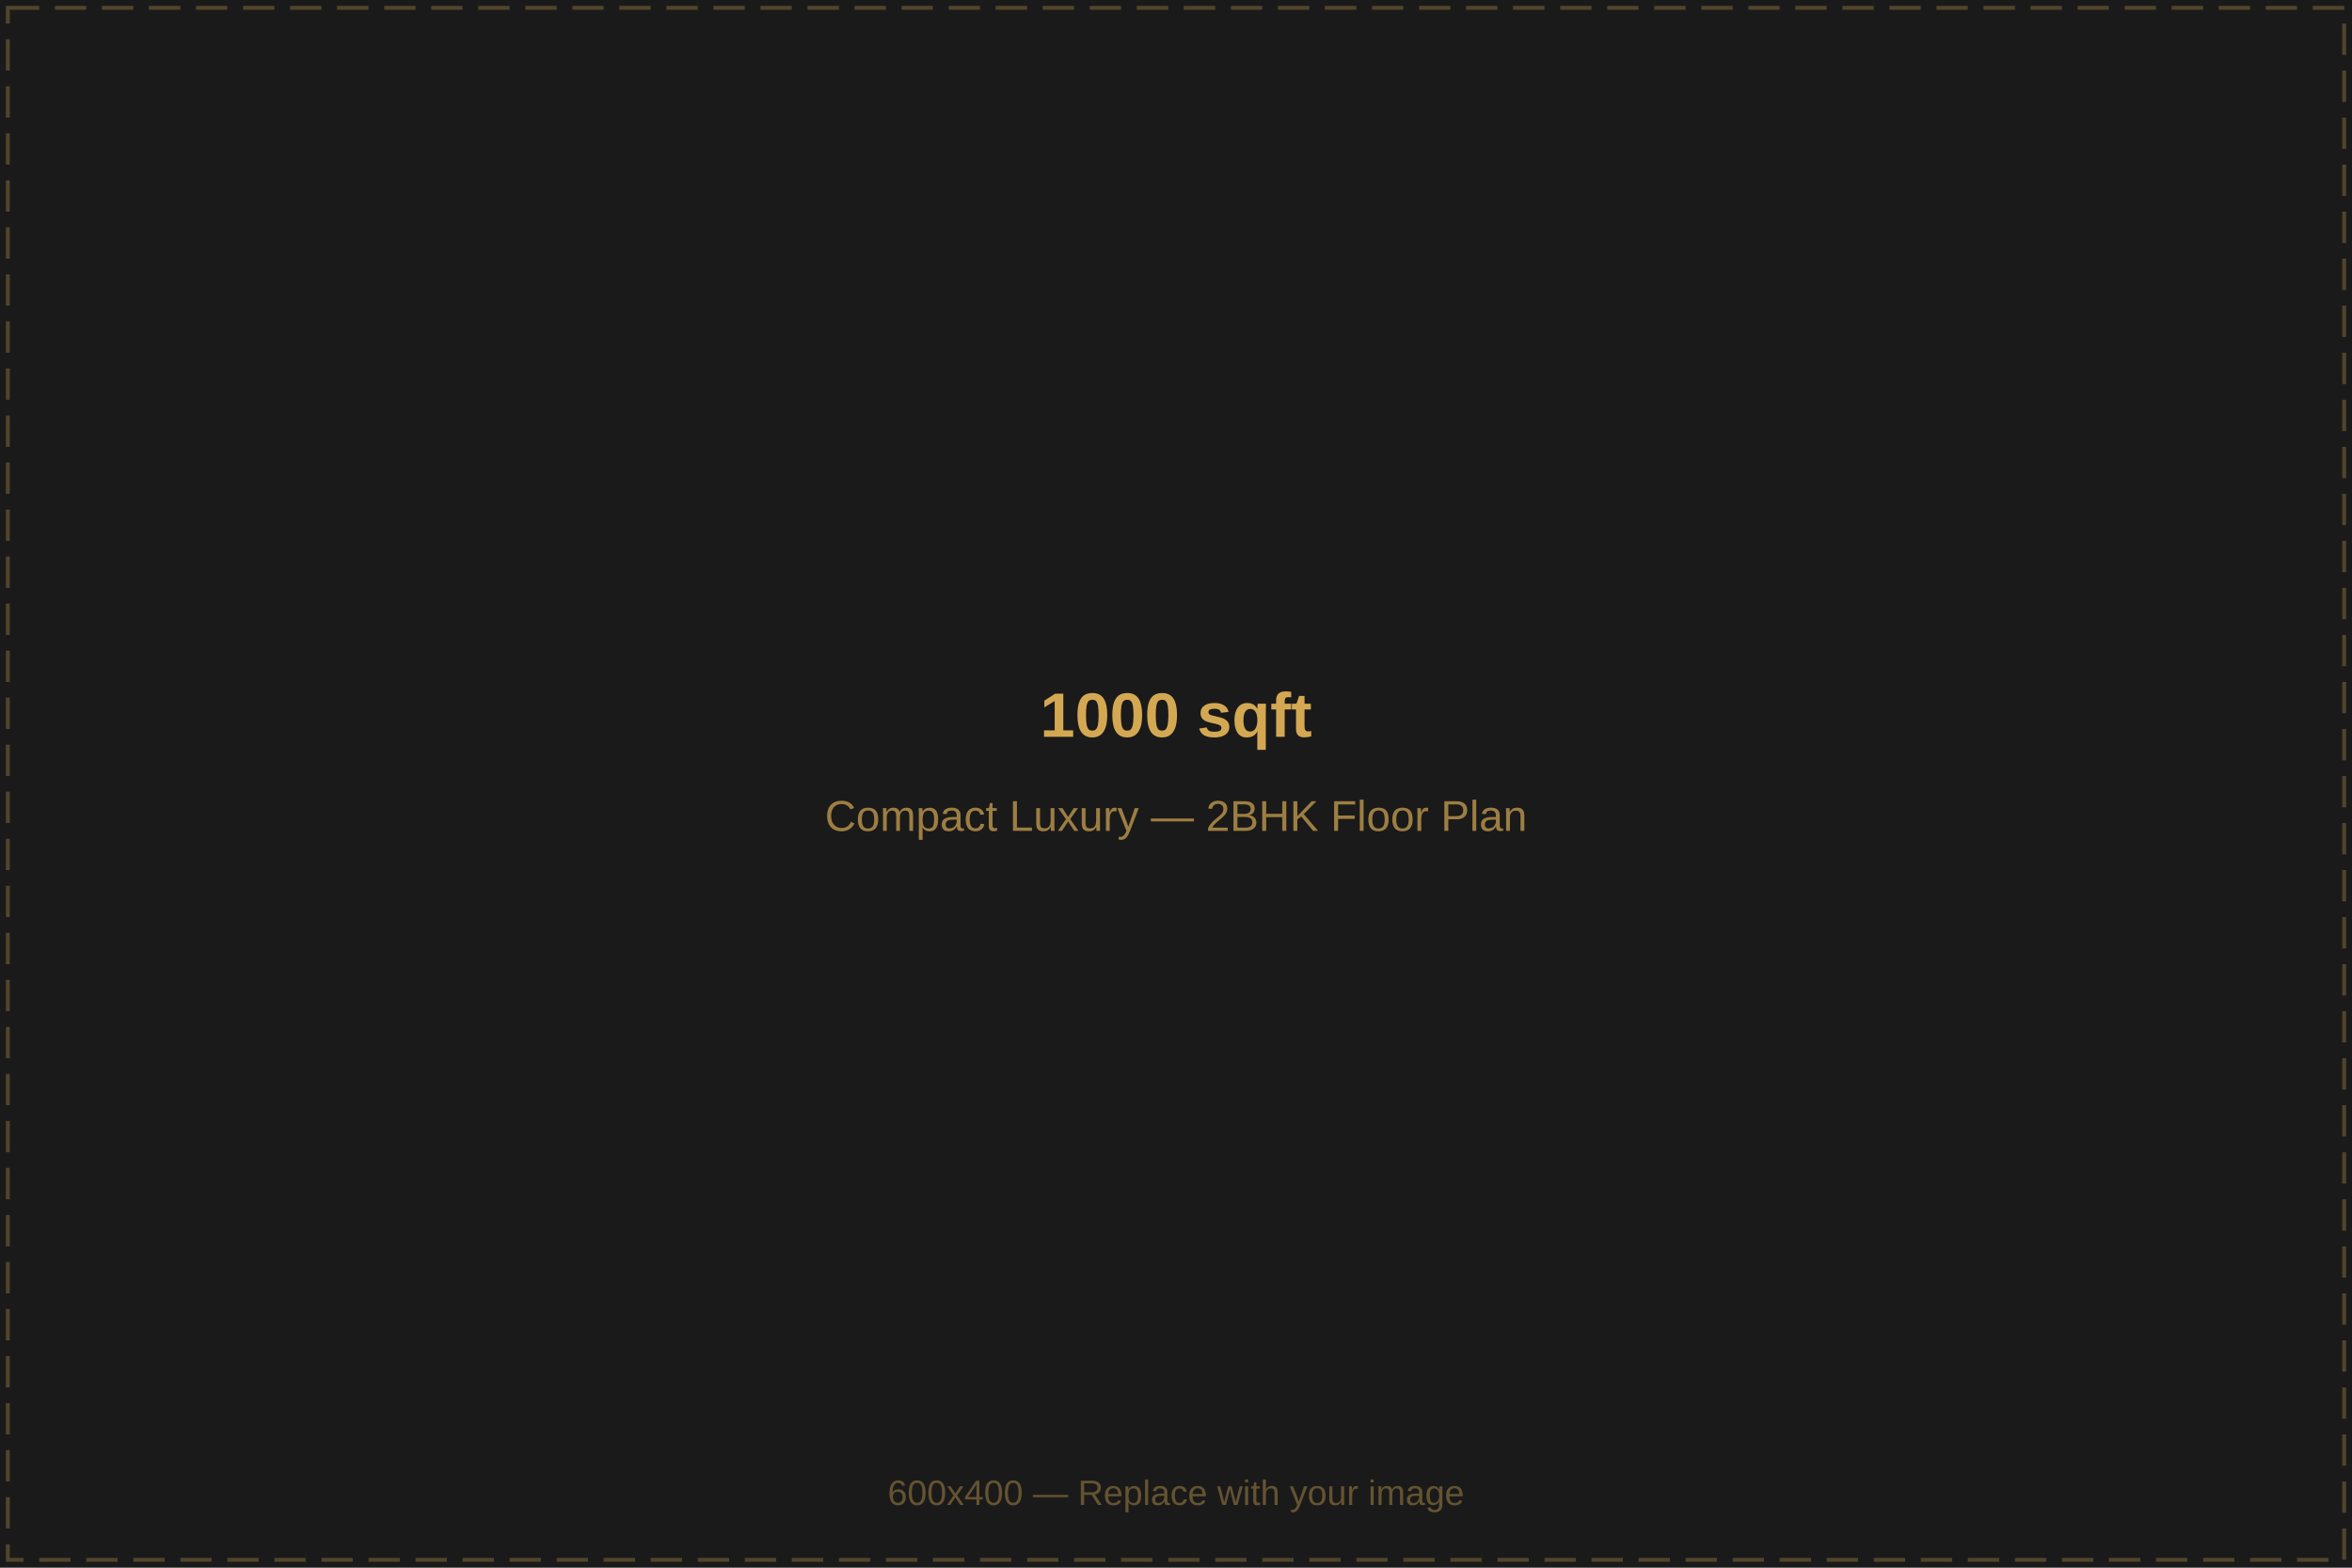
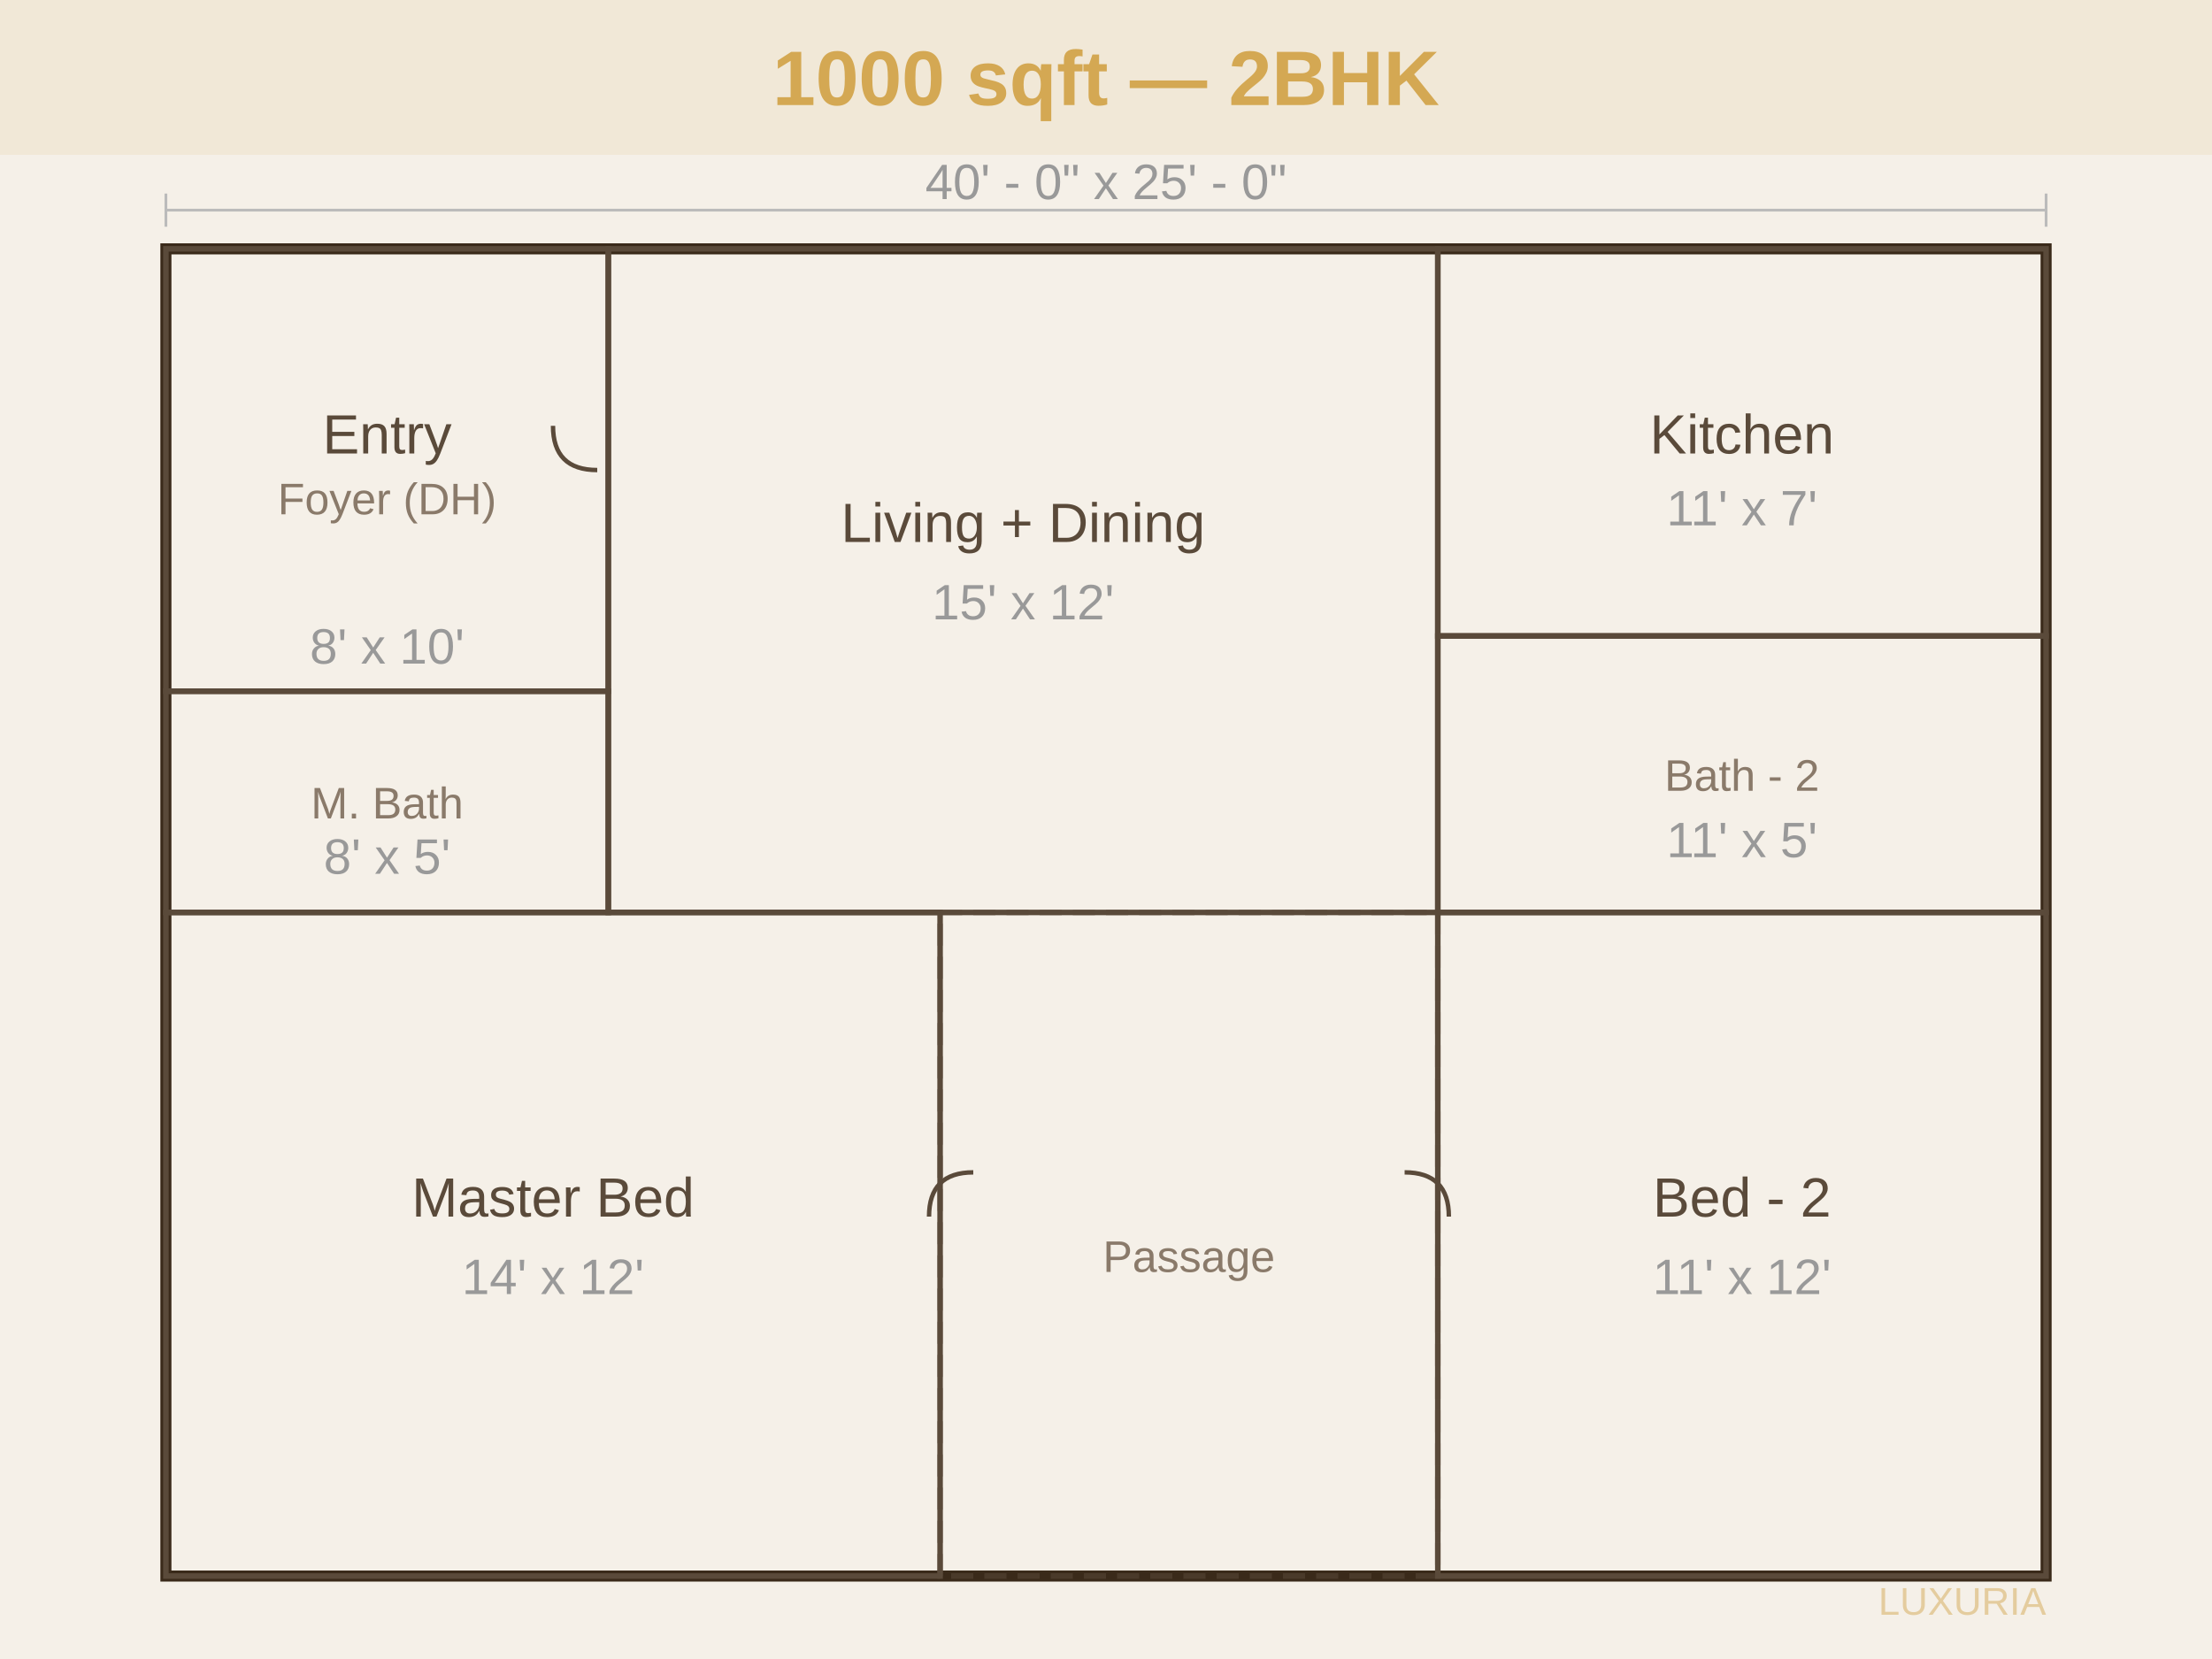
- <svg xmlns="http://www.w3.org/2000/svg" width="600" height="400" viewBox="0 0 600 400">
-   <rect width="600" height="400" fill="#1a1a1a" />
-   <rect x="2" y="2" width="596" height="396" fill="none" stroke="#d4a853" stroke-width="1" stroke-dasharray="8,4" opacity="0.3" />
-   <text x="300" y="188" text-anchor="middle" font-family="Arial,sans-serif" font-size="16" font-weight="bold" fill="#d4a853">1000 sqft</text>
-   <text x="300" y="212" text-anchor="middle" font-family="Arial,sans-serif" font-size="11" fill="#d4a853" opacity="0.7">Compact Luxury — 2BHK Floor Plan</text>
-   <text x="300" y="384" text-anchor="middle" font-family="Arial,sans-serif" font-size="9" fill="#d4a853" opacity="0.4">600x400 — Replace with your image</text>
+ <svg xmlns="http://www.w3.org/2000/svg" width="400" height="300" viewBox="0 0 400 300">
+   <defs>
+     <style>
+       .room { fill: none; stroke: #5a4a3a; stroke-width: 1; }
+       .room-fill { fill: #f5f0e8; }
+       .wall { stroke: #3a2a1a; stroke-width: 2; fill: none; }
+       .label { font-family: 'Segoe UI', Arial, sans-serif; font-size: 10px; fill: #5a4a3a; text-anchor: middle; }
+       .label-sm { font-family: 'Segoe UI', Arial, sans-serif; font-size: 8px; fill: #8a7a6a; text-anchor: middle; }
+       .dim { font-family: 'Segoe UI', Arial, sans-serif; font-size: 9px; fill: #999; text-anchor: middle; }
+       .title { font-family: 'Segoe UI', Arial, sans-serif; font-size: 14px; fill: #d4a853; font-weight: 600; text-anchor: middle; }
+       .door { fill: none; stroke: #5a4a3a; stroke-width: 0.8; }
+     </style>
+   </defs>
+   <rect width="400" height="300" fill="#f5f0e8" />
+   <rect x="0" y="0" width="400" height="28" fill="#d4a853" opacity="0.12" />
+   <text x="200" y="19" class="title">1000 sqft — 2BHK</text>
+   <line x1="30" y1="38" x2="370" y2="38" stroke="#bbb" stroke-width="0.5" />
+   <line x1="30" y1="35" x2="30" y2="41" stroke="#bbb" stroke-width="0.5" />
+   <line x1="370" y1="35" x2="370" y2="41" stroke="#bbb" stroke-width="0.5" />
+   <text x="200" y="36" class="dim">40' - 0" x 25' - 0"</text>
+   <rect x="30" y="45" width="340" height="240" class="wall" />
+   <rect x="30" y="45" width="80" height="80" class="room" />
+   <text x="70" y="82" class="label">Entry</text>
+   <text x="70" y="93" class="label-sm">Foyer (DH)</text>
+   <text x="70" y="120" class="dim">8' x 10'</text>
+   <rect x="110" y="45" width="150" height="120" class="room" />
+   <text x="185" y="98" class="label">Living + Dining</text>
+   <text x="185" y="112" class="dim">15' x 12'</text>
+   <rect x="260" y="45" width="110" height="70" class="room" />
+   <text x="315" y="82" class="label">Kitchen</text>
+   <text x="315" y="95" class="dim">11' x 7'</text>
+   <rect x="30" y="165" width="140" height="120" class="room" />
+   <text x="100" y="220" class="label">Master Bed</text>
+   <text x="100" y="234" class="dim">14' x 12'</text>
+   <rect x="30" y="125" width="80" height="40" class="room" />
+   <text x="70" y="148" class="label-sm">M. Bath</text>
+   <text x="70" y="158" class="dim">8' x 5'</text>
+   <rect x="260" y="165" width="110" height="120" class="room" />
+   <text x="315" y="220" class="label">Bed - 2</text>
+   <text x="315" y="234" class="dim">11' x 12'</text>
+   <rect x="260" y="115" width="110" height="50" class="room" />
+   <text x="315" y="143" class="label-sm">Bath - 2</text>
+   <text x="315" y="155" class="dim">11' x 5'</text>
+   <rect x="170" y="165" width="90" height="120" class="room" stroke-dasharray="4,2" opacity="0.5" />
+   <text x="215" y="230" class="label-sm">Passage</text>
+   <path d="M 108 85 Q 100 85 100 77" class="door" />
+   <path d="M 168 220 Q 168 212 176 212" class="door" />
+   <path d="M 262 220 Q 262 212 254 212" class="door" />
+   <text x="370" y="292" font-family="Segoe UI, Arial, sans-serif" font-size="7" fill="#d4a853" opacity="0.5" text-anchor="end">LUXURIA</text>
</svg>
